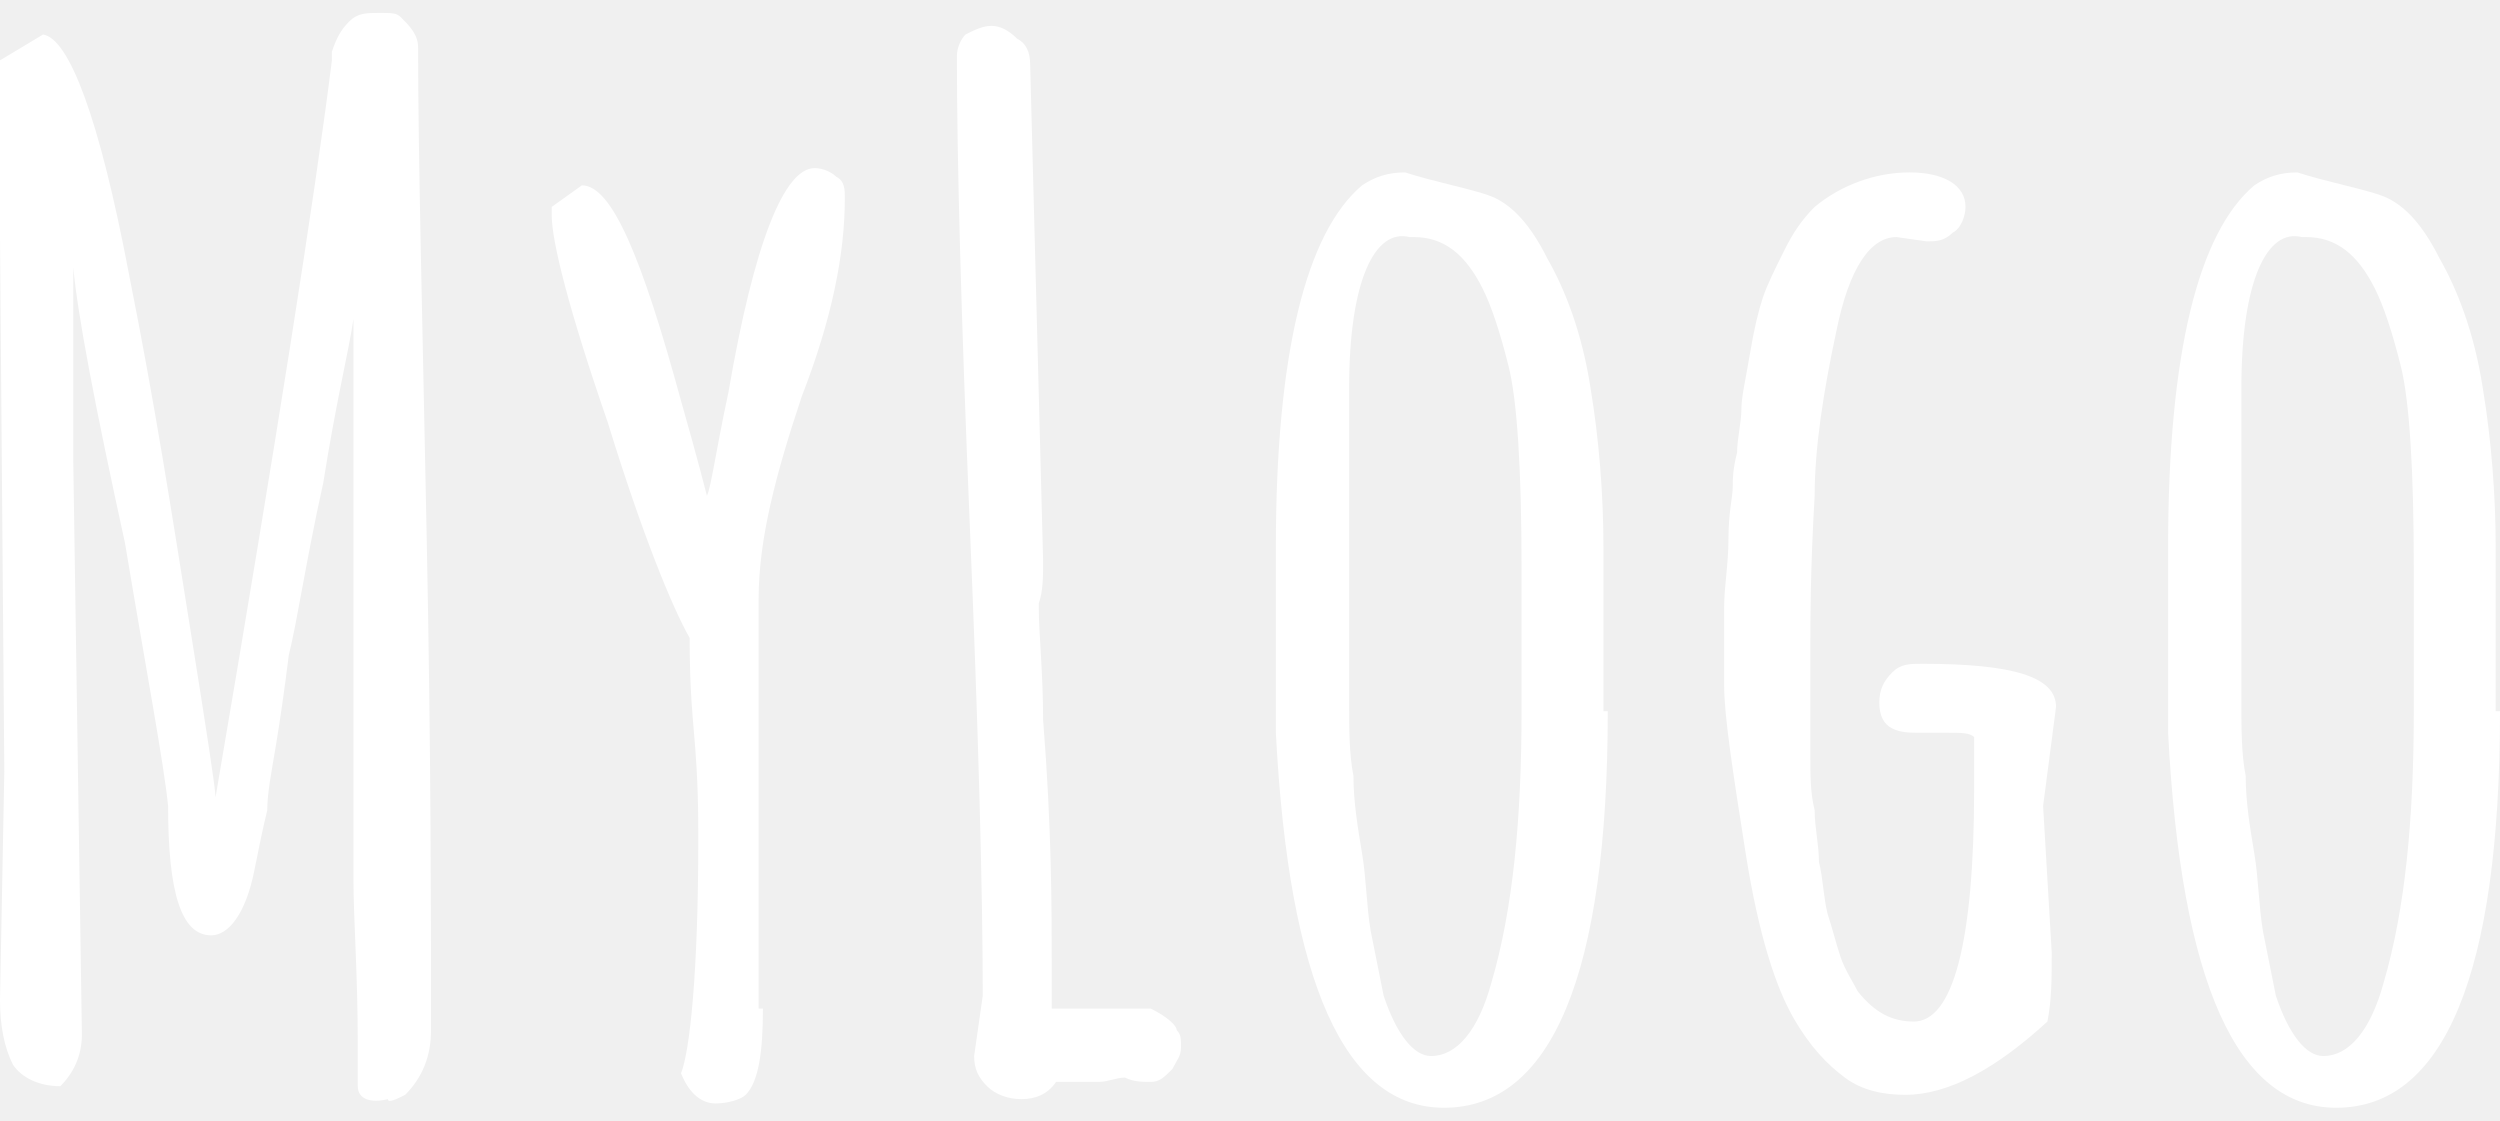
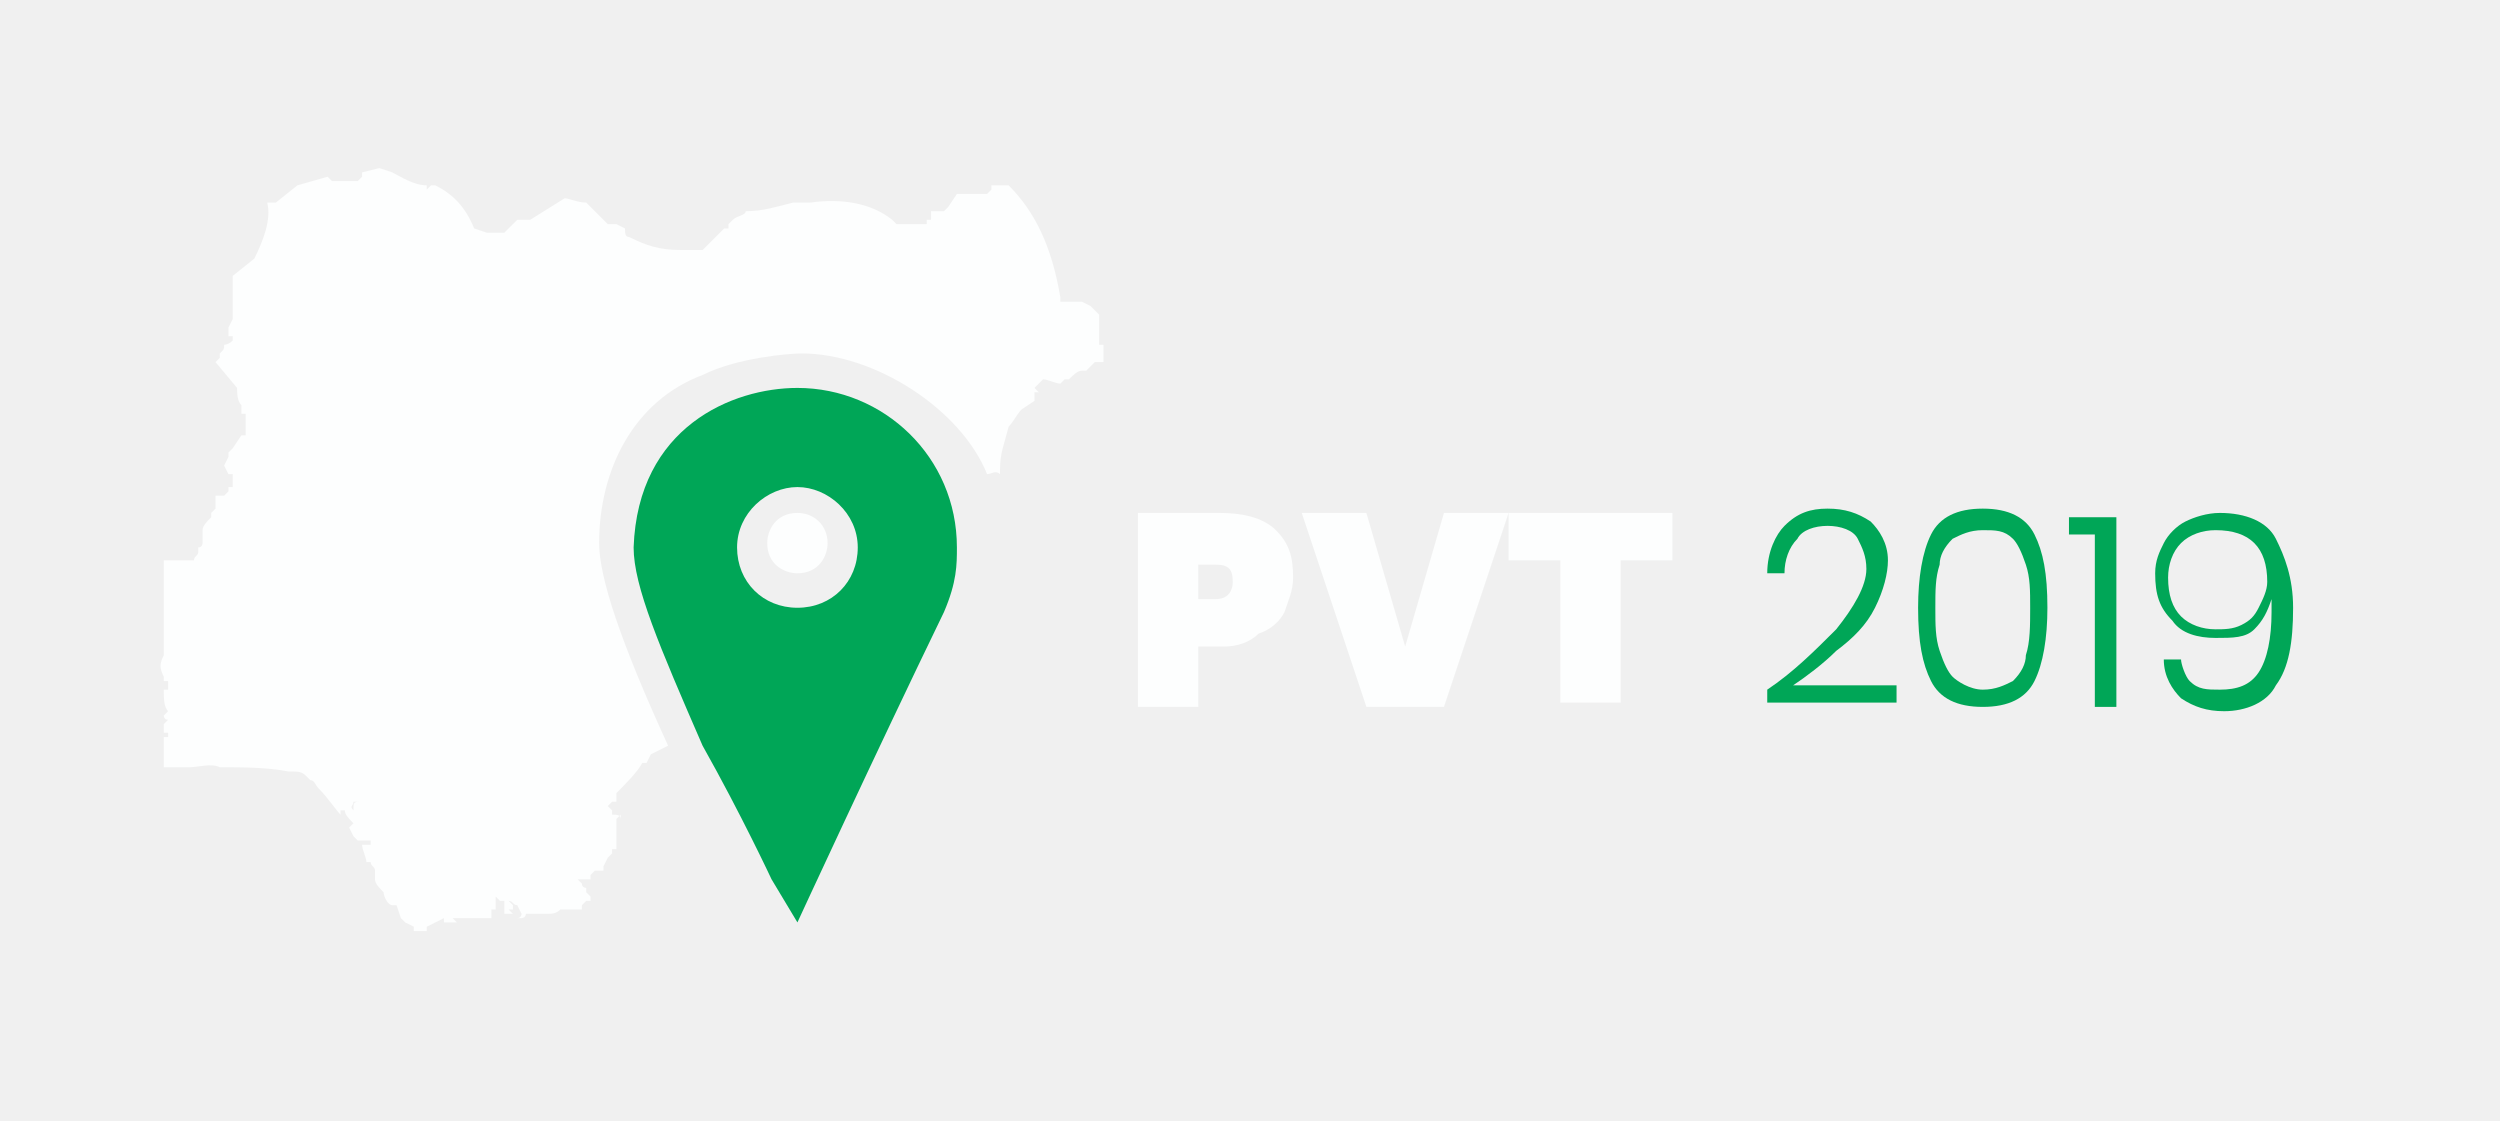
- <svg xmlns="http://www.w3.org/2000/svg" version="1.1" id="Layer_1" x="0px" y="0px" width="58px" height="26px" viewBox="0 0 58 26" enable-background="new 0 0 58 26" xml:space="preserve">
+ <svg xmlns="http://www.w3.org/2000/svg" version="1.1" id="Layer_1" x="0px" y="0px" viewBox="0 0 58 26" style="enable-background:new 0 0 58 26;" xml:space="preserve">
+   <style type="text/css">
+ 	.st0{fill:#00A657;}
+ 	.st1{fill:#FDFEFE;}
+ 	.st2{fill:none;}
+ 	.st3{enable-background:new    ;}
+ </style>
+   <path class="st0" d="M17.9,20.4c0,0-0.7-1.5-1.6-3.1c-1-2.3-1.6-3.7-1.6-4.6C14.8,9.9,17,9,18.5,9c2,0,3.7,1.6,3.7,3.7  c0,0.4,0,0.8-0.3,1.5c-1.6,3.3-3.4,7.2-3.4,7.2L17.9,20.4z M18.5,11.3c-0.7,0-1.4,0.6-1.4,1.4s0.6,1.4,1.4,1.4s1.4-0.6,1.4-1.4  S19.2,11.3,18.5,11.3z" />
+   <path class="st1" d="M25.3,7.1L25.3,7.1L25.3,7.1L25.3,7.1L25.3,7.1L25.3,7.1L25.3,7.1L25.3,7.1L25.3,7.1L25.3,7.1L25.3,7.1L25.1,7  l0,0l0,0l0,0l0,0h-0.5l0,0l0,0l0,0V6.9l0,0V6.9c-0.2-1.2-0.6-2-1.2-2.6H23L23,4.3l0,0l0,0l0,0l0,0l0,0v0.1l0,0l0,0l-0.1,0.1  c-0.1,0-0.2,0-0.3,0l0,0h-0.1l0,0h-0.1l0,0h-0.1l0,0h-0.1l0,0l0,0l0,0l0,0l0,0L22,4.8l0,0l0,0l0,0l0,0l0,0l-0.1,0.1l0,0l0,0l0,0l0,0  h-0.3l0,0l0,0v0.1l0,0l0,0L21.6,5l0,0l0,0l0,0l0,0l0,0v0.1l0,0h-0.1v0.1l0,0l0,0l0,0h-0.3l0,0l0,0l0,0l0,0l0,0l0,0H21l0,0h-0.2  l-0.1-0.1l0,0c-0.5-0.4-1.2-0.5-1.9-0.4h-0.1h-0.2h-0.1c-0.4,0.1-0.7,0.2-1.1,0.2C17.3,5,17.1,5,17,5.1l0,0l-0.1,0.1v0.1h-0.1  l-0.5,0.5H16l0,0h-0.1h-0.1c-0.5,0-0.8-0.1-1.2-0.3c-0.1,0-0.1-0.1-0.1-0.2l-0.2-0.1h-0.2l0,0l0,0c-0.2-0.2-0.4-0.4-0.5-0.5  c-0.2,0-0.4-0.1-0.5-0.1l-0.8,0.5L12,5.1c-0.1,0.1-0.2,0.2-0.3,0.3h-0.4l-0.3-0.1c-0.2-0.5-0.5-0.8-0.9-1h-0.1L9.9,4.4V4.3  C9.6,4.3,9.3,4.1,9.1,4l0,0l0,0L8.8,3.9l0,0L8.4,4v0.1L8.3,4.2c-0.2,0-0.5,0-0.6,0L7.6,4.1L6.9,4.3L6.4,4.7H6.2  C6.3,5.1,6.1,5.6,5.9,6L5.4,6.4c0,0.4,0,0.6,0,1l0,0L5.3,7.6v0.2h0.1v0.1C5.3,8,5.2,8,5.2,8c0,0.1,0,0.1-0.1,0.2l0,0v0.1L5,8.4  L5.5,9l0,0l0,0c0,0.1,0,0.3,0.1,0.4v0.1l0,0l0,0l0,0l0,0l0,0l0,0v0.1h0.1l0,0v0.2l0,0v0.1l0,0c0,0.1,0,0.1,0,0.2H5.6l-0.2,0.3l0,0  l-0.1,0.1v0.1l0,0l0,0l-0.1,0.2l0.1,0.2h0.1v0.1V11l0,0l0,0c0,0.1,0,0.1,0,0.2v0.1H5.3v0.1l-0.1,0.1l0,0H5.1L5,11.5l0,0  c0,0.1,0,0.2,0,0.3l-0.1,0.1l0,0l0,0l0,0l0,0V12c-0.1,0.1-0.2,0.2-0.2,0.3v0.1l0,0v0.2c0,0,0,0.1-0.1,0.1v0.1c0,0.1-0.1,0.1-0.1,0.2  L4.3,13l0,0H4l0,0H3.9H3.8l0,0v0.3l0,0l0,0l0,0l0,0l0,0v0.1l0,0l0,0v0.1v0.4l0,0l0,0l0,0l0,0v0.1l0,0V14v0.1v0.1v0.1l0,0l0,0v0.2  l0,0c0,0.1,0,0.3,0,0.4v0.1c0,0.1,0,0.1,0,0.2l0,0l0,0c-0.1,0.2-0.1,0.3,0,0.5l0,0v0.1h0.1c0,0.1,0,0.1,0,0.2H3.8  c0,0.2,0,0.4,0.1,0.5l-0.1,0.1c0,0,0,0.1,0.1,0.1l0,0l-0.1,0.1l0,0l0,0v0.1l0,0V17h0.1v0.1l0,0l0,0H3.8c0,0.1,0,0.1,0,0.2v0.1v0.2  l0,0v0.2h0.1l0,0c0.1,0,0.3,0,0.4,0h0.1c0.2,0,0.5-0.1,0.7,0l0,0l0,0l0,0l0,0c0.5,0,1.1,0,1.6,0.1h0.1c0.1,0,0.2,0,0.3,0.1  C7.1,18,7.1,18,7.2,18.1l0,0l0,0l0,0l0,0c0.1,0,0.1,0.1,0.2,0.2l0,0c0.2,0.2,0.4,0.5,0.5,0.6l0,0v-0.1h0.1l0,0l0,0l0,0l0,0l0,0l0,0  c0,0.1,0.1,0.2,0.2,0.3l0,0l0,0l-0.1,0.1l0,0l0,0l0,0l0,0l0.1,0.2l0,0l0.1,0.1h0.2l0,0l0,0l0,0l0,0h0.1l0,0v-0.1v-0.1l0,0l0,0l0,0  v0.1v0.1l0,0l0,0l0,0v0.1h0.1H8.6l0,0l0,0l0,0l0,0l0,0H8.4c0,0.1,0.1,0.3,0.1,0.4L8.6,20l0,0h0.1l0,0l0,0l0,0l0,0l0,0h0l0,0l0,0l0,0  l0,0l0,0l0,0H8.6l0,0l0,0c0,0.1,0.1,0.1,0.1,0.2v0.1l0,0v0.1l0,0l0,0l0.1,0.1l0,0l-0.1-0.1c0,0.1,0.1,0.2,0.2,0.3l0,0  c0,0.1,0.1,0.3,0.2,0.3l0,0l0,0l0,0l0,0l0,0h0.1l0,0l0,0l0.1,0.3l0,0l0,0l0,0l0.1,0.1l0,0l0,0l0.2,0.1v-0.1l0,0v0.2l0,0l0,0h0.1l0,0  l-0.1-0.1l0,0l0,0l0,0l0,0v-0.1l0,0l0,0l0,0l0,0l0,0l0,0l0,0v0.1v0.1h0.3v-0.1l0,0v-0.1l0,0l0,0l0,0v-0.1c0,0,0,0,0,0.1v0.1l0.4-0.2  l0,0l0,0l0,0l0,0l0,0l0,0v0.1l0,0h0.3l0,0l-0.1-0.1l0,0l0,0l0,0h0.1h0.3l0,0l0,0l0,0l0,0l0,0h0.2l0,0h0.3l0,0l0,0v-0.1l0,0l0,0V21  l0,0c0-0.1,0-0.1,0-0.2l0,0l0,0v-0.1l-0.1-0.1l0,0l0.1,0.1l0,0l-0.1,0.1v0.1l0,0V21l0,0l0,0l0,0v0.1h0.1h0.1h0.1l0,0h-0.1v0.1v-0.1  l0,0c0-0.1,0-0.1,0-0.2l0,0l0,0l0,0l0,0l0,0l0,0l0,0v-0.1l0.1,0.1l0,0l0,0v-0.1l0,0v0.1l0,0l0,0l0,0l0,0h0.1l0,0V21v0.1v0.1l0,0l0,0  h0.1l0,0l0,0l0,0h0.1l0,0l0,0l0,0l-0.1-0.1h0.1V21l-0.1-0.1l0,0l0,0l0,0c0.1,0,0.1,0.1,0.2,0.1l0,0l0,0l0,0l0,0l0,0l0,0l0,0l0,0l0,0  l0,0l0.1,0.2l0,0l0,0c0,0,0,0.1-0.1,0.1l0,0l0,0h0.1c0,0,0.1,0,0.1-0.1H12V21l0,0h0.1v-0.1l0,0v-0.1l0,0v0.1H12l0,0l0,0v0.3  c0.2,0,0.3,0,0.5,0v-0.1l0,0l0,0l0,0l0,0l0,0l0,0l0,0l0,0l0,0l0,0l0,0l0,0l0,0l0,0l0,0l0,0l0,0v0.1l0,0l0,0l0,0l0,0l0,0l0,0h0.2l0,0  l0,0c0.1,0,0.2,0,0.3-0.1l0,0H13l0,0h0.5V21l0,0l0.1-0.1l0,0l0,0h0.1v-0.1l-0.1-0.1l0,0v-0.1l0,0l0,0c0,0-0.1,0-0.1-0.1l0,0l0,0l0,0  l0,0l-0.1-0.1l0,0l0,0h0.1l-0.1-0.1l0,0l0,0l0,0l0,0l0.1,0.1l0,0h0.1l0,0l0,0l0,0l0,0l0,0l0,0v-0.1l0,0c0,0,0,0.1-0.1,0.1l0,0h0.1  l0,0l0,0l0,0l0,0h0.1l0,0l0,0v-0.1l0.1-0.1c0.1,0,0.1,0,0.2,0v-0.1l0,0l0,0l0,0l0,0l0,0l0,0l0,0l0.1-0.2l0,0l0.1-0.1v-0.1h0.1l0,0  l0,0c0-0.2,0-0.3,0-0.5l0,0v-0.2l0.1-0.1V19c0-0.1-0.1-0.1-0.2-0.1v-0.1l0,0l0,0l0,0l0,0l-0.1-0.1l0,0l0.1-0.1l0,0l0,0l0,0h0.1l0,0  v-0.2l0,0c0.2-0.2,0.5-0.5,0.6-0.7H15l0.1-0.2l0.4-0.2c-1.1-2.4-1.6-3.9-1.6-4.7c0-1.7,0.8-3.3,2.4-3.9c0.8-0.4,2-0.5,2.3-0.5  c1.7,0,3.7,1.3,4.3,2.8l0,0c0.1,0,0.2-0.1,0.3,0v-0.1l0,0l0,0c0-0.4,0.1-0.6,0.2-1c0.1-0.1,0.2-0.3,0.3-0.4l0.3-0.2V9.1l0,0h0.1  L24,9l0.2-0.2c0.1,0,0.3,0.1,0.4,0.1l0.1-0.1h0.1c0.1-0.1,0.2-0.2,0.3-0.2h0.1l0.2-0.2h0.1h0.1V8.2V8.1V8l0,0l0,0l0,0h-0.1l0,0l0,0  l0,0l0,0l0,0V7.7l0,0V7.6l0,0V7.5l0,0V7.3l0,0l0,0l0,0l0,0L25.3,7.1L25.3,7.1L25.3,7.1z M8.2,18.8L8.2,18.8L8.2,18.8L8.2,18.8  L8.2,18.8L8.2,18.8L8.2,18.8L8.2,18.8L8.2,18.8L8.2,18.8c-0.1-0.1,0-0.1,0-0.2h0.1l0,0l0,0l0,0h0.1l0,0l0,0l0,0l0,0l0,0l0,0  C8.2,18.6,8.2,18.6,8.2,18.8L8.2,18.8L8.2,18.8z M8.2,19.1L8.2,19.1L8.2,19.1L8.2,19.1h0.2l0,0l0,0l0,0V19l0,0l0,0l0,0l0,0l0,0v0.1  l0,0l0,0h0.1C8.3,19.1,8.2,19.1,8.2,19.1z M8.5,19.1L8.5,19.1L8.5,19.1L8.5,19.1L8.5,19.1L8.5,19.1z M8.4,19.2L8.4,19.2  C8.5,19.2,8.5,19.2,8.4,19.2L8.4,19.2z M8.8,19.1L8.8,19.1L8.8,19.1L8.8,19.1L8.8,19.1H8.6l0,0l0,0l0,0l0,0l0,0l0,0l0,0l0,0l0,0l0,0  l0,0l0,0H8.8L8.8,19.1L8.8,19.1L8.8,19.1z M10.1,21.2L10.1,21.2C10.1,21.1,10.1,21.2,10.1,21.2L10.1,21.2z M11.3,20.8L11.3,20.8  L11.3,20.8L11.3,20.8L11.3,20.8z M11.4,20.8L11.4,20.8L11.4,20.8L11.4,20.8L11.4,20.8z" />
+   <path class="st1" d="M18.5,11.9c-0.5,0-0.7,0.4-0.7,0.7c0,0.5,0.4,0.7,0.7,0.7c0.5,0,0.7-0.4,0.7-0.7C19.2,12.2,18.9,11.9,18.5,11.9  z" />
  <g>
-     <path fill="#FFFFFF" d="M5,18.5C6.4,10.3,7.3,4.6,7.7,1.4V1.2c0.1-0.3,0.2-0.5,0.4-0.7c0.2-0.2,0.4-0.2,0.7-0.2s0.4,0,0.5,0.1   c0.2,0.2,0.4,0.4,0.4,0.7c0,2.5,0.1,6.3,0.2,11.4C10,17.5,10,21.3,10,23.9c0,0.6-0.2,1.1-0.6,1.5C9.2,25.5,9,25.6,9,25.5   c-0.4,0.1-0.7,0-0.7-0.3c0-0.1,0-0.3,0-0.5l0-0.5c0-1.6-0.1-2.9-0.1-3.8c0-0.9,0-2.2,0-3.8c0-1.6,0-4.7,0-9.2   c-0.1,0.7-0.4,1.9-0.7,3.8c-0.4,1.8-0.6,3.2-0.8,4c-0.1,0.8-0.2,1.5-0.3,2.1s-0.2,1.1-0.2,1.5c-0.1,0.4-0.2,0.9-0.3,1.4   c-0.2,1-0.6,1.5-1,1.5c-0.7,0-1-1-1-3c-0.1-1-0.5-3.1-1-6.1C2.2,9.4,1.8,7.3,1.7,6.2c0,2,0,3.5,0,4.5L1.9,24c0,0.5-0.2,0.9-0.5,1.2   c-0.5,0-0.9-0.2-1.1-0.5C0.1,24.3,0,23.8,0,23.2l0.1-5.3L0,5.5c0-1.4,0-2.8,0-4.1L1,0.8c0.6,0.1,1.3,1.9,2,5.6   C3.6,9.4,4,12,4.4,14.5C4.8,17,5,18.3,5,18.5z" />
-     <path fill="#FFFFFF" d="M17.7,23.4c0,1-0.1,1.7-0.4,2c-0.1,0.1-0.4,0.2-0.7,0.2c-0.3,0-0.6-0.2-0.8-0.7c0.2-0.5,0.4-2.3,0.4-5.4   c0-0.6,0-1.4-0.1-2.5c-0.1-1.1-0.1-1.8-0.1-2.2c-0.4-0.7-1.1-2.4-1.9-5c-0.9-2.6-1.3-4.2-1.3-4.8V4.8l0.7-0.5c0.7,0,1.4,1.7,2.3,5   c0.4,1.4,0.6,2.2,0.6,2.2c0.1-0.2,0.2-1,0.5-2.4c0.6-3.5,1.3-5.2,2-5.2c0.2,0,0.4,0.1,0.5,0.2c0.2,0.1,0.2,0.3,0.2,0.5   c0,1.3-0.3,2.8-1,4.6c-0.6,1.8-1,3.3-1,4.7V23.4z" />
-     <path fill="#FFFFFF" d="M23.9,1.5L24.2,13c0,0.4,0,0.7-0.1,1v0.1c0,0.6,0.1,1.5,0.1,2.6c0.2,2.5,0.2,4.4,0.2,5.7v1h2.3   c0.4,0.2,0.6,0.4,0.6,0.5c0.1,0.1,0.1,0.2,0.1,0.4s-0.1,0.3-0.2,0.5c-0.2,0.2-0.3,0.3-0.5,0.3c-0.2,0-0.4,0-0.6-0.1   c-0.2,0-0.4,0.1-0.6,0.1l-1,0c-0.2,0.3-0.5,0.4-0.8,0.4s-0.6-0.1-0.8-0.3c-0.2-0.2-0.3-0.4-0.3-0.7l0.2-1.4c0-2.4-0.1-6.1-0.3-10.9   c-0.2-4.8-0.3-8.5-0.3-10.9c0-0.2,0.1-0.4,0.2-0.5c0.2-0.1,0.4-0.2,0.6-0.2s0.4,0.1,0.6,0.3C23.8,1,23.9,1.2,23.9,1.5z" />
-     <path fill="#FFFFFF" d="M37.3,16.5c0,6.1-1.3,9.2-3.8,9.2c-2.3,0-3.6-2.9-3.9-8.7c0-0.6,0-1.1,0-1.7l0-2v-0.6c0-4.5,0.7-7.3,2-8.4   C31.9,4.1,32.2,4,32.6,4c0.3,0.1,0.7,0.2,1.1,0.3c0.4,0.1,0.8,0.2,1,0.3c0.4,0.2,0.8,0.6,1.2,1.4c0.4,0.7,0.8,1.7,1,3   c0.2,1.2,0.3,2.5,0.3,3.7V16.5z M31.3,9l0,1.9l0,3.1c0,0.3,0,0.6,0,0.9c0,0.4,0,0.8,0,1.4s0,1.2,0.1,1.7c0,0.6,0.1,1.2,0.2,1.8   c0.1,0.6,0.1,1.2,0.2,1.8c0.1,0.5,0.2,1,0.3,1.5c0.3,0.9,0.7,1.4,1.1,1.4c0.6,0,1.1-0.6,1.4-1.7c0.5-1.7,0.7-3.8,0.7-6.3l0-3.3   c0-2.3-0.1-3.9-0.3-4.7c-0.2-0.8-0.4-1.4-0.6-1.8c-0.4-0.8-0.9-1.2-1.6-1.2c0,0,0,0-0.1,0C31.9,5.3,31.3,6.5,31.3,9z" />
-     <path fill="#FFFFFF" d="M45.2,17l-0.6,0c-0.3,0-0.5,0-0.7-0.1c-0.2-0.1-0.3-0.3-0.3-0.6s0.1-0.5,0.3-0.7c0.2-0.2,0.4-0.2,0.7-0.2v0   c2.1,0,3.1,0.3,3.1,1l-0.3,2.3l0.2,3.4c0,0.6,0,1.1-0.1,1.6c-1.2,1.1-2.3,1.7-3.3,1.7c-0.5,0-1-0.1-1.4-0.4   c-0.4-0.3-0.8-0.7-1.2-1.4c-0.4-0.7-0.8-1.9-1.1-3.8c-0.3-1.9-0.5-3.2-0.5-3.9c0-0.7,0-1.3,0-1.8c0-0.5,0.1-1,0.1-1.6   s0.1-1,0.1-1.2c0-0.2,0-0.4,0.1-0.8c0-0.3,0.1-0.7,0.1-1c0-0.3,0.1-0.7,0.2-1.3c0.1-0.6,0.2-1,0.3-1.3c0.1-0.3,0.3-0.7,0.5-1.1   c0.2-0.4,0.4-0.7,0.7-1c0.6-0.5,1.4-0.8,2.2-0.8c0.8,0,1.3,0.3,1.3,0.8c0,0.2-0.1,0.5-0.3,0.6c-0.2,0.2-0.4,0.2-0.6,0.2L44,5.5   c-0.6,0-1.1,0.7-1.4,2.2c-0.3,1.4-0.5,2.7-0.5,3.8c-0.1,1.7-0.1,2.9-0.1,3.5s0,1,0,1.3c0,0.3,0,0.7,0,1.2c0,0.5,0,0.9,0.1,1.3   c0,0.4,0.1,0.8,0.1,1.2c0.1,0.4,0.1,0.8,0.2,1.2c0.1,0.3,0.2,0.7,0.3,1c0.1,0.3,0.3,0.6,0.4,0.8c0.4,0.5,0.8,0.7,1.3,0.7   c0.9,0,1.4-1.8,1.4-5.4v-1.2C45.7,17,45.5,17,45.2,17z" />
-     <path fill="#FFFFFF" d="M58,16.5c0,6.1-1.3,9.2-3.8,9.2c-2.3,0-3.6-2.9-3.9-8.7c0-0.6,0-1.1,0-1.7l0-2v-0.6c0-4.5,0.7-7.3,2-8.4   C52.6,4.1,52.9,4,53.3,4c0.3,0.1,0.7,0.2,1.1,0.3c0.4,0.1,0.8,0.2,1,0.3c0.4,0.2,0.8,0.6,1.2,1.4c0.4,0.7,0.8,1.7,1,3   c0.2,1.2,0.3,2.5,0.3,3.7V16.5z M52,9l0,1.9l0,3.1c0,0.3,0,0.6,0,0.9c0,0.4,0,0.8,0,1.4s0,1.2,0.1,1.7c0,0.6,0.1,1.2,0.2,1.8   c0.1,0.6,0.1,1.2,0.2,1.8c0.1,0.5,0.2,1,0.3,1.5c0.3,0.9,0.7,1.4,1.1,1.4c0.6,0,1.1-0.6,1.4-1.7c0.5-1.7,0.7-3.8,0.7-6.3l0-3.3   c0-2.3-0.1-3.9-0.3-4.7c-0.2-0.8-0.4-1.4-0.6-1.8c-0.4-0.8-0.9-1.2-1.6-1.2c0,0,0,0-0.1,0C52.6,5.3,52,6.5,52,9z" />
+     <rect x="26.1" y="11.7" class="st2" width="27.8" height="5" />
+   </g>
+   <g class="st3">
+     <path class="st1" d="M27.8,15v1.4h-1.4v-4.5h1.9c0.5,0,1,0.1,1.3,0.4c0.3,0.3,0.4,0.6,0.4,1.1c0,0.3-0.1,0.5-0.2,0.8   c-0.1,0.2-0.3,0.4-0.6,0.5C29,14.9,28.7,15,28.4,15H27.8z M28.6,13.5c0-0.3-0.1-0.4-0.4-0.4h-0.4v0.8h0.4   C28.5,13.9,28.6,13.7,28.6,13.5z" />
+     <path class="st1" d="M31.7,11.9l0.9,3.1l0.9-3.1H35l-1.5,4.5h-1.8l-1.5-4.5H31.7z" />
+     <path class="st1" d="M38.8,11.9V13h-1.2v3.3h-1.4V13H35v-1.1H38.8z" />
+   </g>
+   <g class="st3">
+ </g>
+   <g class="st3">
+     <path class="st0" d="M42.6,14.6c0.4-0.5,0.7-1,0.7-1.4c0-0.3-0.1-0.5-0.2-0.7c-0.1-0.2-0.4-0.3-0.7-0.3c-0.3,0-0.6,0.1-0.7,0.3   c-0.2,0.2-0.3,0.5-0.3,0.8h-0.4c0-0.5,0.2-0.9,0.4-1.1c0.3-0.3,0.6-0.4,1-0.4c0.4,0,0.7,0.1,1,0.3c0.2,0.2,0.4,0.5,0.4,0.9   c0,0.3-0.1,0.7-0.3,1.1c-0.2,0.4-0.5,0.7-0.9,1c-0.3,0.3-0.7,0.6-1,0.8h2.4v0.4h-3V16C41.6,15.6,42.1,15.1,42.6,14.6z" />
+     <path class="st0" d="M44.5,14.1c0-0.7,0.1-1.3,0.3-1.7c0.2-0.4,0.6-0.6,1.2-0.6c0.6,0,1,0.2,1.2,0.6c0.2,0.4,0.3,0.9,0.3,1.7   c0,0.7-0.1,1.3-0.3,1.7c-0.2,0.4-0.6,0.6-1.2,0.6c-0.6,0-1-0.2-1.2-0.6C44.6,15.4,44.5,14.9,44.5,14.1z M47.1,14.1   c0-0.4,0-0.7-0.1-1c-0.1-0.3-0.2-0.5-0.3-0.6c-0.2-0.2-0.4-0.2-0.7-0.2c-0.3,0-0.5,0.1-0.7,0.2c-0.2,0.2-0.3,0.4-0.3,0.6   c-0.1,0.3-0.1,0.6-0.1,1c0,0.4,0,0.7,0.1,1c0.1,0.3,0.2,0.5,0.3,0.6S45.7,16,46,16c0.3,0,0.5-0.1,0.7-0.2c0.2-0.2,0.3-0.4,0.3-0.6   C47.1,14.9,47.1,14.5,47.1,14.1z" />
+     <path class="st0" d="M48,12.4v-0.4h1.1v4.4h-0.5v-4H48z" />
+     <path class="st0" d="M50.8,15.8c0.2,0.2,0.4,0.2,0.7,0.2c0.4,0,0.7-0.1,0.9-0.4c0.2-0.3,0.3-0.8,0.3-1.4c0-0.1,0-0.2,0-0.3   c-0.1,0.3-0.2,0.5-0.4,0.7c-0.2,0.2-0.5,0.2-0.9,0.2c-0.4,0-0.8-0.1-1-0.4c-0.3-0.3-0.4-0.6-0.4-1.1c0-0.3,0.1-0.5,0.2-0.7   c0.1-0.2,0.3-0.4,0.5-0.5c0.2-0.1,0.5-0.2,0.8-0.2c0.6,0,1.1,0.2,1.3,0.6s0.4,0.9,0.4,1.6c0,0.8-0.1,1.4-0.4,1.8   c-0.2,0.4-0.7,0.6-1.2,0.6c-0.4,0-0.7-0.1-1-0.3c-0.2-0.2-0.4-0.5-0.4-0.9h0.4C50.6,15.4,50.7,15.7,50.8,15.8z M52.3,12.6   c-0.2-0.2-0.5-0.3-0.9-0.3c-0.3,0-0.6,0.1-0.8,0.3c-0.2,0.2-0.3,0.5-0.3,0.8c0,0.4,0.1,0.7,0.3,0.9c0.2,0.2,0.5,0.3,0.8,0.3   c0.2,0,0.4,0,0.6-0.1c0.2-0.1,0.3-0.2,0.4-0.4c0.1-0.2,0.2-0.4,0.2-0.6C52.6,13.1,52.5,12.8,52.3,12.6z" />
  </g>
</svg>
